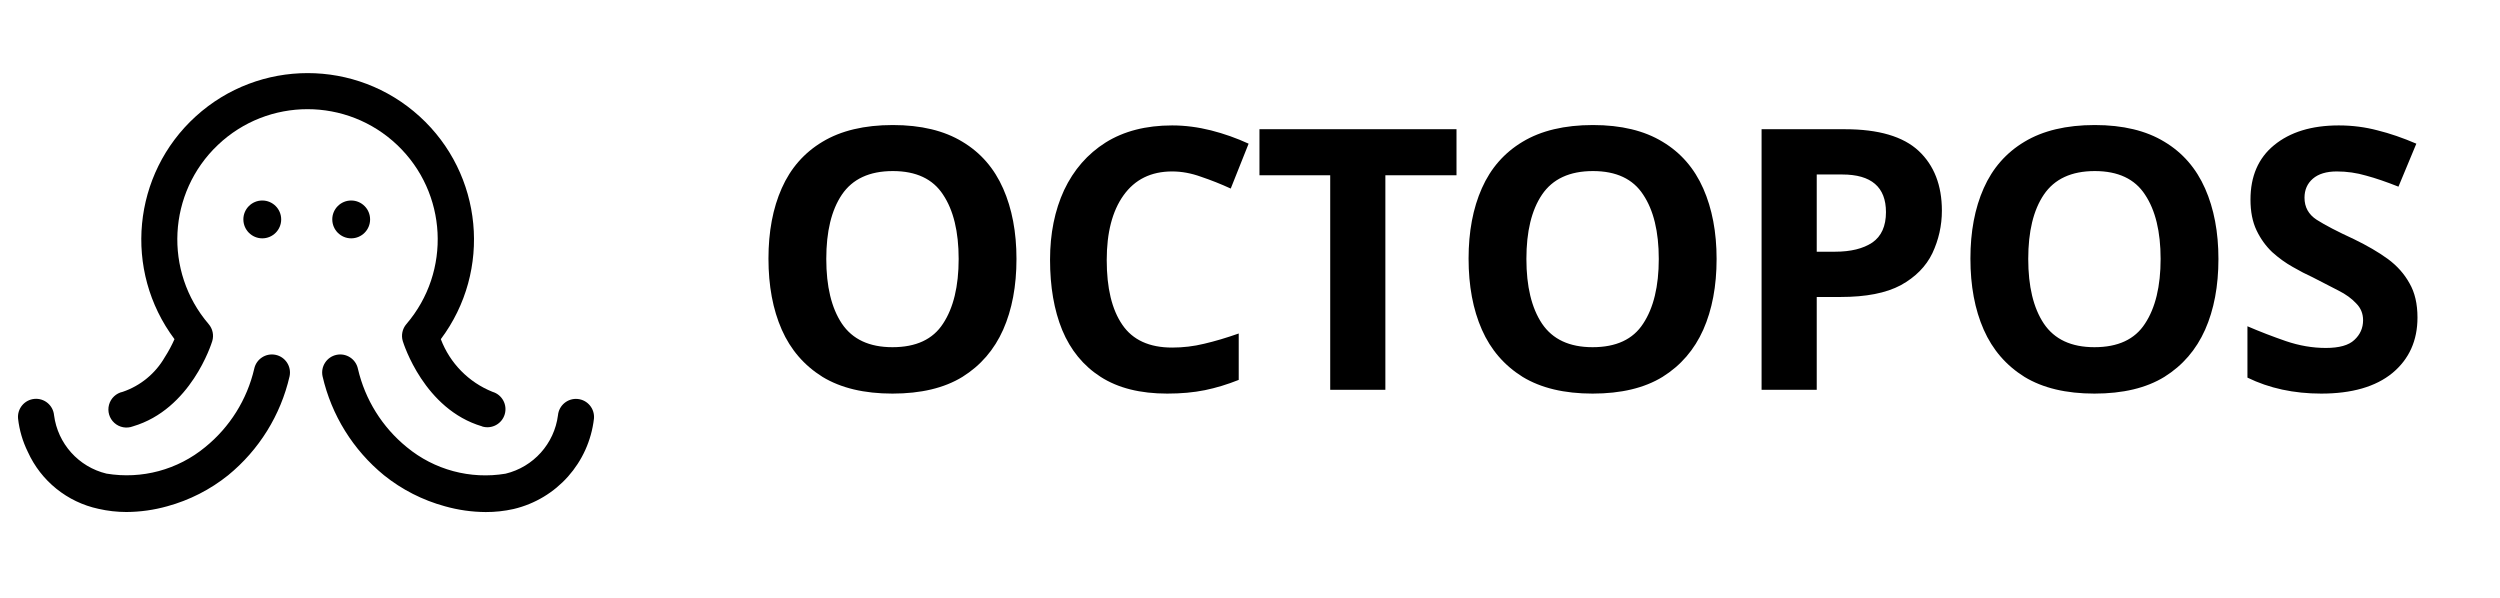
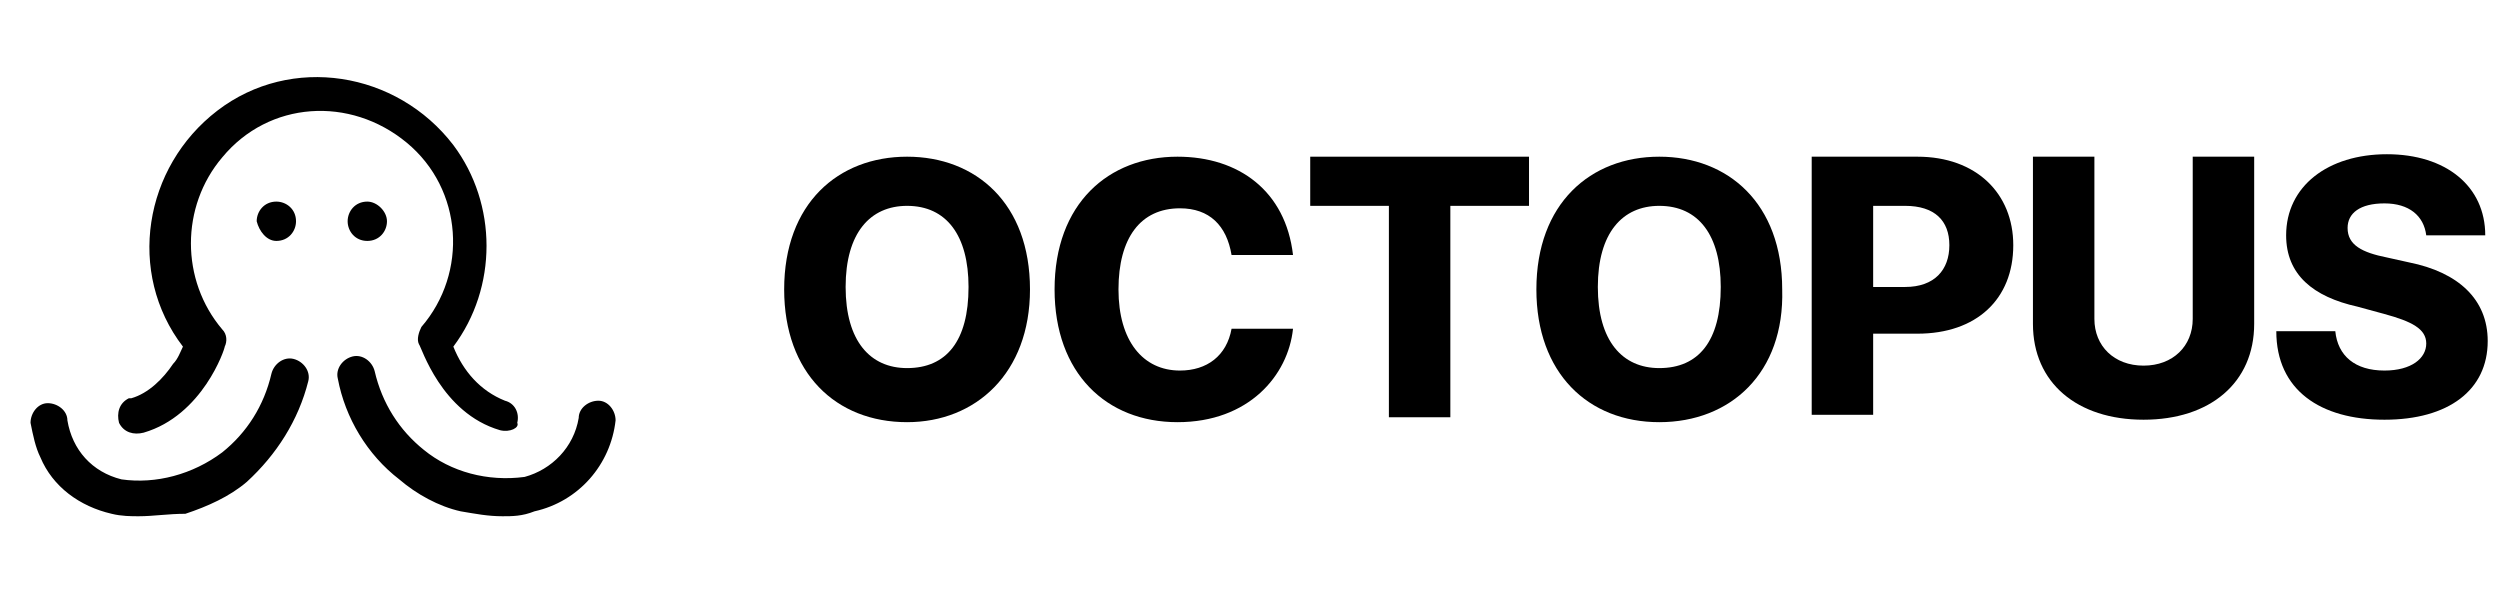
- <svg xmlns="http://www.w3.org/2000/svg" width="102.689" height="24.533" viewBox="0 0 102.689 24.533">
-   <g id="그룹_82" data-name="그룹 82" transform="translate(-2368 104)">
-     <g id="그룹_81" data-name="그룹 81" transform="translate(1202 -388.826)">
-       <text id="OCTOPOS" transform="translate(1196.69 300.837)" font-size="15" font-family="Pretendard-ExtraBold, Pretendard" font-weight="800" letter-spacing="-0.025em">
-         <tspan x="0" y="0">OCTOPOS</tspan>
-       </text>
-       <g id="그룹_13" data-name="그룹 13" transform="translate(1166 284.826)">
-         <rect id="사각형_6" data-name="사각형 6" width="24.533" height="24.533" transform="translate(0 0)" fill="none" />
-         <g id="그룹_12" data-name="그룹 12" transform="translate(0.742 3.001)">
-           <path id="합치기_1" data-name="합치기 1" d="M17.531,17.794a6.9,6.9,0,0,1-2.5-1.274,7.384,7.384,0,0,1-2.524-4.066.742.742,0,0,1,1.453-.306,5.852,5.852,0,0,0,2.007,3.218,5.062,5.062,0,0,0,4.057,1.09,2.843,2.843,0,0,0,2.153-2.4.742.742,0,1,1,1.478.14,4.323,4.323,0,0,1-3.3,3.711,5.161,5.161,0,0,1-1.145.125A6.314,6.314,0,0,1,17.531,17.794ZM3.305,17.9A4.139,4.139,0,0,1,.4,15.558,4.116,4.116,0,0,1,0,14.193a.742.742,0,1,1,1.478-.14,2.843,2.843,0,0,0,2.153,2.4,5.063,5.063,0,0,0,4.058-1.09A5.852,5.852,0,0,0,9.7,12.148a.742.742,0,1,1,1.453.306,7.384,7.384,0,0,1-2.524,4.066,6.9,6.9,0,0,1-2.5,1.274,6.319,6.319,0,0,1-1.679.236A5.155,5.155,0,0,1,3.305,17.9Zm15.756-3.388c-2.378-.7-3.223-3.388-3.258-3.5a.743.743,0,0,1,.147-.7,5.348,5.348,0,1,0-8.121,0,.743.743,0,0,1,.147.7c-.035.114-.88,2.8-3.258,3.5A.742.742,0,1,1,4.3,13.093a3.169,3.169,0,0,0,1.725-1.419,5.338,5.338,0,0,0,.4-.744,6.833,6.833,0,1,1,10.94,0,3.767,3.767,0,0,0,2.124,2.164.742.742,0,1,1-.422,1.424Zm-6.155-8.5a.777.777,0,1,1,.777.777A.777.777,0,0,1,12.907,6.014Zm-3.652,0a.777.777,0,1,1,.777.777A.777.777,0,0,1,9.255,6.014Z" transform="translate(0 0)" />
+ <svg xmlns="http://www.w3.org/2000/svg" version="1.1" id="Layer_1" x="0px" y="0px" viewBox="0 0 101.7 24.5" style="enable-background:new 0 0 101.7 24.5;" xml:space="preserve">
+   <style type="text/css">
+ 	.st0{enable-background:new    ;}
+ 	.st1{fill:none;}
+ </style>
+   <g id="그룹_14" transform="translate(-1166 -284.826)">
+     <g class="st0">
+       <path d="M1202.9,302c-2.9,0-5-2-5-5.4c0-3.5,2.2-5.4,5-5.4c2.8,0,5,1.9,5,5.4C1207.9,300,1205.7,302,1202.9,302z M1202.9,299.8    c1.6,0,2.5-1.1,2.5-3.3c0-2.1-0.9-3.3-2.5-3.3c-1.5,0-2.5,1.1-2.5,3.3S1201.4,299.8,1202.9,299.8z" />
+       <path d="M1214,293.3c-1.6,0-2.5,1.2-2.5,3.3c0,2.1,1,3.3,2.5,3.3c1.1,0,1.9-0.6,2.1-1.7l2.5,0c-0.2,1.9-1.8,3.8-4.7,3.8    s-5-2-5-5.4c0-3.5,2.2-5.4,5-5.4c2.5,0,4.4,1.4,4.7,4h-2.5C1215.9,294,1215.2,293.3,1214,293.3z" />
+       <path d="M1219.3,291.2h8.9v2h-3.2v8.6h-2.5v-8.6h-3.2V291.2z" />
+       <path d="M1233.5,302c-2.9,0-5-2-5-5.4c0-3.5,2.2-5.4,5-5.4c2.8,0,5,1.9,5,5.4C1238.6,300,1236.4,302,1233.5,302z M1233.5,299.8    c1.6,0,2.5-1.1,2.5-3.3c0-2.1-0.9-3.3-2.5-3.3c-1.5,0-2.5,1.1-2.5,3.3S1232,299.8,1233.5,299.8z" />
+       <path d="M1239.7,291.2h4.3c2.4,0,3.9,1.5,3.9,3.6c0,2.2-1.5,3.6-3.9,3.6h-1.8v3.3h-2.5V291.2z M1243.5,296.5    c1.2,0,1.8-0.7,1.8-1.7c0-1-0.6-1.6-1.8-1.6h-1.3v3.3H1243.5z" />
+       <path d="M1257.7,291.2v6.8c0,2.4-1.8,3.9-4.5,3.9c-2.7,0-4.5-1.5-4.5-3.9v-6.8h2.5v6.6c0,1.1,0.8,1.9,2,1.9c1.2,0,2-0.8,2-1.9    v-6.6H1257.7z" />
+       <path d="M1263,293.1c-1,0-1.5,0.4-1.5,1c0,0.7,0.6,1,1.6,1.2l0.9,0.2c2,0.4,3.2,1.5,3.2,3.2c0,2-1.6,3.2-4.2,3.2    c-2.6,0-4.4-1.2-4.4-3.6h2.4c0.1,1,0.8,1.6,2,1.6c1.1,0,1.7-0.5,1.7-1.1c0-0.6-0.6-0.9-1.7-1.2l-1.1-0.3c-1.8-0.4-2.9-1.3-2.9-2.9    c0-2,1.7-3.3,4.1-3.3c2.4,0,4,1.3,4,3.3h-2.4C1264.6,293.6,1264,293.1,1263,293.1z" />
+     </g>
+     <g id="그룹_13" transform="translate(1166 284.826)">
+       <g id="사각형_6">
+         <rect x="0.5" class="st1" width="24.5" height="24.5" />
+       </g>
+       <g id="그룹_12" transform="translate(0.742 3.001)">
+         <g id="합치기_1">
+           <path d="M18,17.8c-0.9-0.2-1.8-0.7-2.5-1.3c-1.3-1-2.2-2.5-2.5-4.1c-0.1-0.4,0.2-0.8,0.6-0.9c0.4-0.1,0.8,0.2,0.9,0.6      c0.3,1.3,1,2.4,2,3.2c1.1,0.9,2.6,1.3,4.1,1.1c1.1-0.3,2-1.2,2.2-2.4c0-0.4,0.4-0.7,0.8-0.7c0.4,0,0.7,0.4,0.7,0.8l0,0      c-0.2,1.8-1.5,3.3-3.3,3.7C20.5,18,20.1,18,19.7,18C19.1,18,18.6,17.9,18,17.8z M3.8,17.9c-1.3-0.3-2.4-1.1-2.9-2.3      c-0.2-0.4-0.3-0.9-0.4-1.4c0-0.4,0.3-0.8,0.7-0.8s0.8,0.3,0.8,0.7c0.2,1.2,1,2.1,2.2,2.4c1.4,0.2,2.9-0.2,4.1-1.1      c1-0.8,1.7-1.9,2-3.2c0.1-0.4,0.5-0.7,0.9-0.6c0.4,0.1,0.7,0.5,0.6,0.9c-0.4,1.6-1.3,3-2.5,4.1c-0.7,0.6-1.6,1-2.5,1.3      C6.1,17.9,5.5,18,4.9,18C4.6,18,4.2,18,3.8,17.9z M19.6,14.5c-2.4-0.7-3.2-3.4-3.3-3.5c-0.1-0.2,0-0.5,0.1-0.7      c1.9-2.2,1.7-5.6-0.6-7.5s-5.6-1.7-7.5,0.6c-1.7,2-1.7,5,0,7c0.2,0.2,0.2,0.5,0.1,0.7c0,0.1-0.9,2.8-3.3,3.5      c-0.4,0.1-0.8,0-1-0.4c-0.1-0.4,0-0.8,0.4-1c0,0,0.1,0,0.1,0c0.7-0.2,1.3-0.8,1.7-1.4c0.2-0.2,0.3-0.5,0.4-0.7      c-2.3-3-1.6-7.3,1.4-9.6s7.3-1.6,9.6,1.4c1.8,2.4,1.8,5.8,0,8.2c0.4,1,1.1,1.8,2.1,2.2c0.4,0.1,0.6,0.5,0.5,0.9      C20.4,14.4,20,14.6,19.6,14.5L19.6,14.5L19.6,14.5z M13.4,6c0-0.4,0.3-0.8,0.8-0.8C14.6,5.2,15,5.6,15,6c0,0.4-0.3,0.8-0.8,0.8      C13.7,6.8,13.4,6.4,13.4,6L13.4,6z M9.7,6c0-0.4,0.3-0.8,0.8-0.8c0.4,0,0.8,0.3,0.8,0.8c0,0.4-0.3,0.8-0.8,0.8      C10.1,6.8,9.8,6.4,9.7,6L9.7,6z" />
        </g>
      </g>
    </g>
  </g>
</svg>
